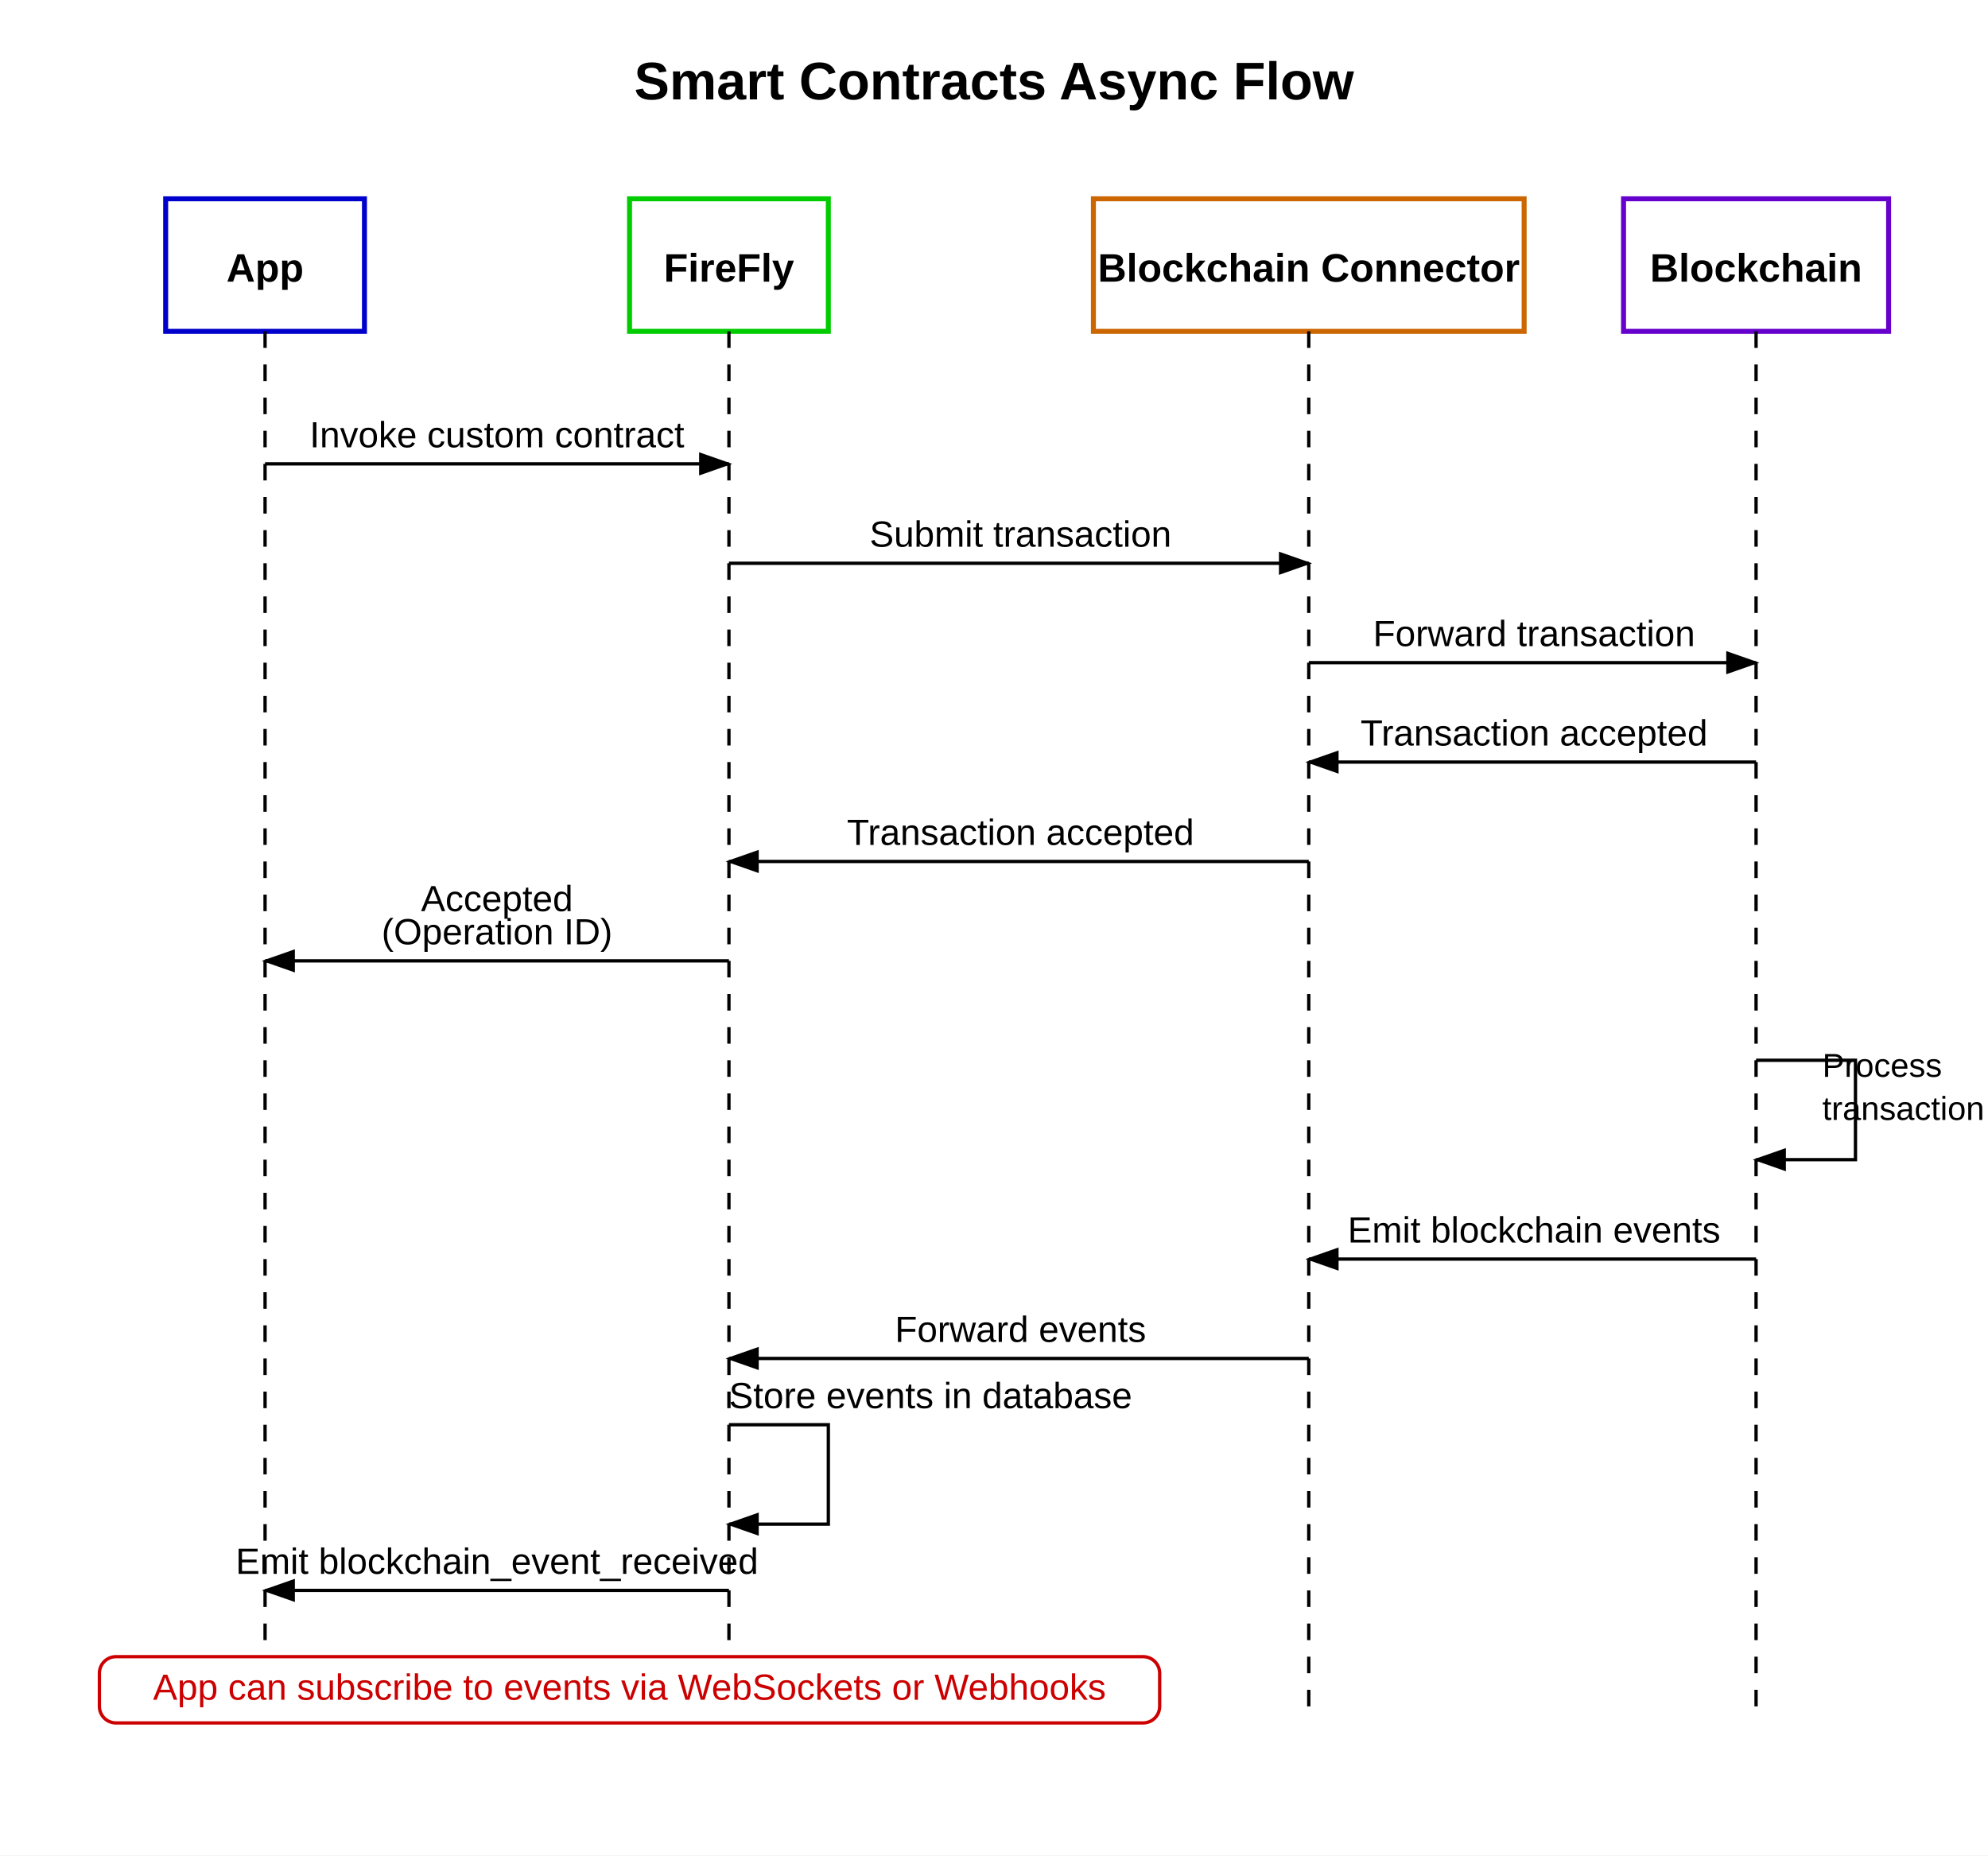
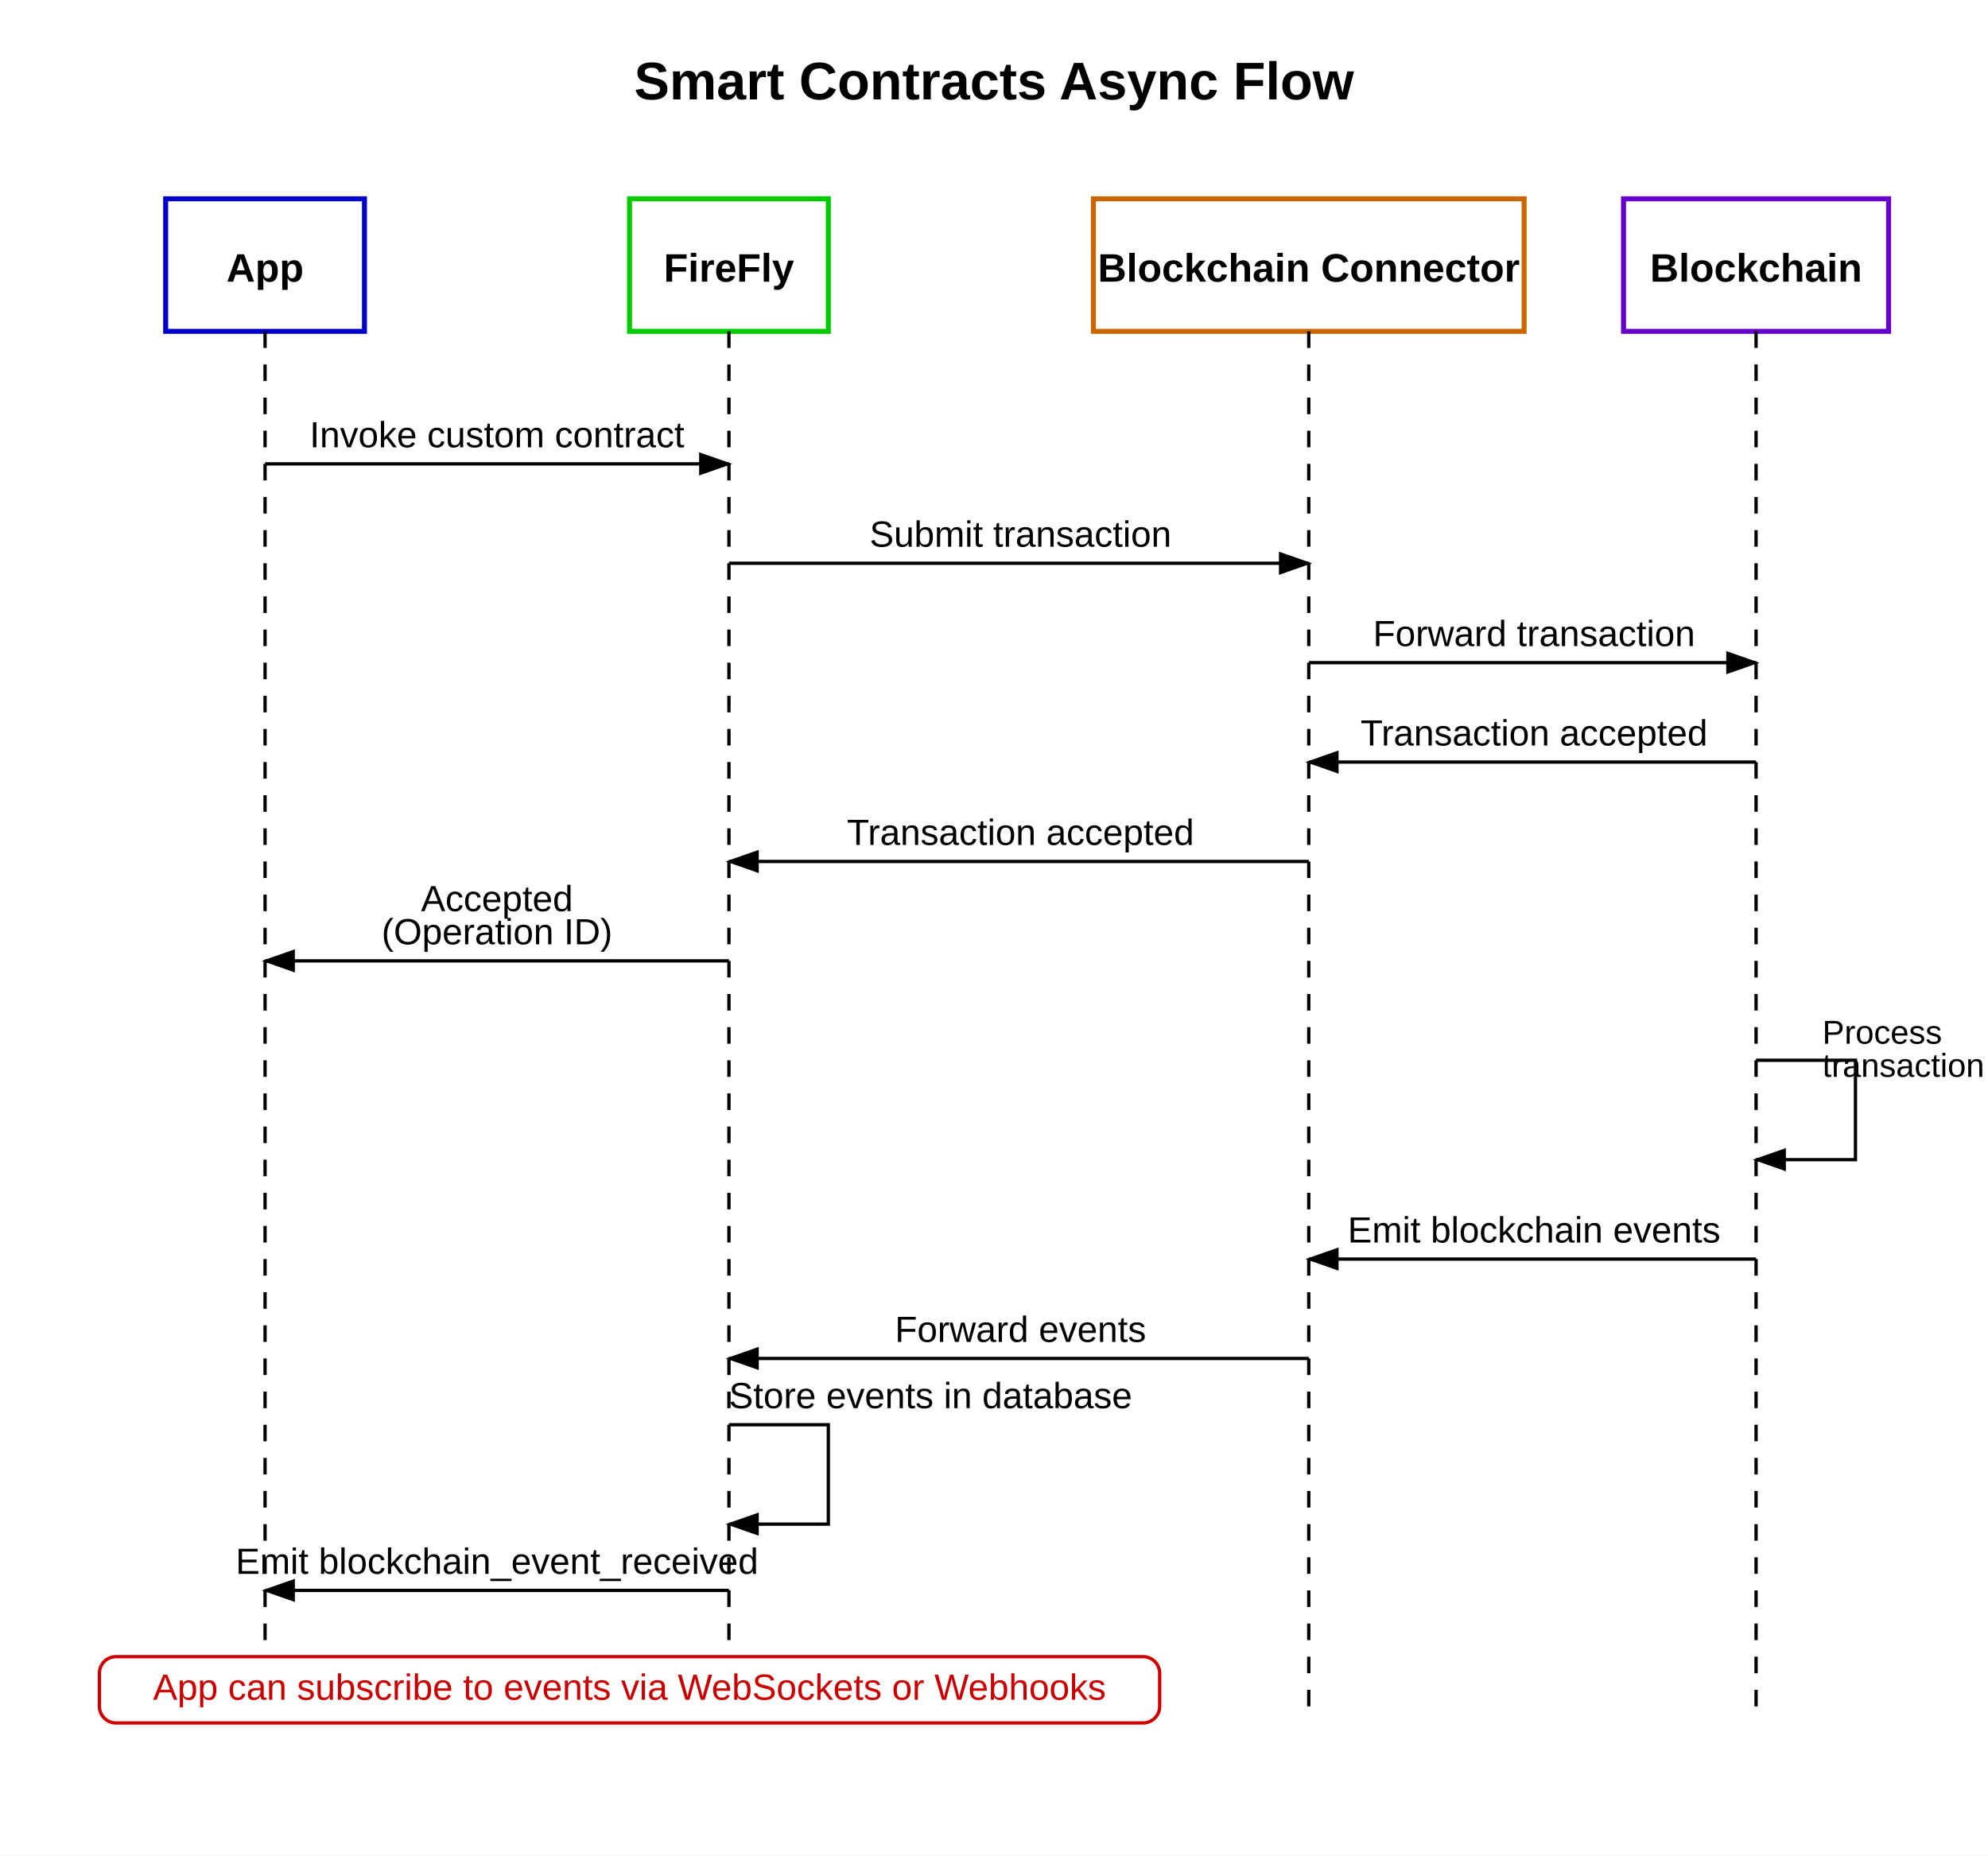
<svg xmlns="http://www.w3.org/2000/svg" width="600" height="560" viewBox="0 0 600 560">
  <rect width="600" height="560" fill="white" />
  <defs>
    <marker id="arrowhead" markerWidth="10" markerHeight="7" refX="9" refY="3.5" orient="auto">
      <polygon points="0 0, 10 3.5, 0 7" fill="#000000" />
    </marker>
  </defs>
  <text x="300" y="30" font-family="Arial" font-size="16" font-weight="bold" text-anchor="middle">Smart Contracts Async Flow</text>
  <rect x="50" y="60" width="60" height="40" fill="white" stroke="#0000CC" stroke-width="1.5" />
  <text x="80" y="85" font-family="Arial" font-size="12" font-weight="bold" text-anchor="middle">App</text>
  <rect x="190" y="60" width="60" height="40" fill="white" stroke="#00CC00" stroke-width="1.5" />
  <text x="220" y="85" font-family="Arial" font-size="12" font-weight="bold" text-anchor="middle">FireFly</text>
  <rect x="330" y="60" width="130" height="40" fill="white" stroke="#CC6600" stroke-width="1.5" />
  <text x="395" y="85" font-family="Arial" font-size="12" font-weight="bold" text-anchor="middle">Blockchain Connector</text>
  <rect x="490" y="60" width="80" height="40" fill="white" stroke="#6600CC" stroke-width="1.5" />
  <text x="530" y="85" font-family="Arial" font-size="12" font-weight="bold" text-anchor="middle">Blockchain</text>
  <line x1="80" y1="100" x2="80" y2="520" stroke="#000000" stroke-dasharray="5,5" stroke-width="1" />
  <line x1="220" y1="100" x2="220" y2="520" stroke="#000000" stroke-dasharray="5,5" stroke-width="1" />
  <line x1="395" y1="100" x2="395" y2="520" stroke="#000000" stroke-dasharray="5,5" stroke-width="1" />
  <line x1="530" y1="100" x2="530" y2="520" stroke="#000000" stroke-dasharray="5,5" stroke-width="1" />
  <line x1="80" y1="140" x2="220" y2="140" stroke="#000000" stroke-width="1" marker-end="url(#arrowhead)" />
  <text x="150" y="135" font-family="Arial" font-size="11" text-anchor="middle">Invoke custom contract</text>
  <line x1="220" y1="170" x2="395" y2="170" stroke="#000000" stroke-width="1" marker-end="url(#arrowhead)" />
  <text x="308" y="165" font-family="Arial" font-size="11" text-anchor="middle">Submit transaction</text>
  <line x1="395" y1="200" x2="530" y2="200" stroke="#000000" stroke-width="1" marker-end="url(#arrowhead)" />
  <text x="463" y="195" font-family="Arial" font-size="11" text-anchor="middle">Forward transaction</text>
  <line x1="530" y1="230" x2="395" y2="230" stroke="#000000" stroke-width="1" marker-end="url(#arrowhead)" />
  <text x="463" y="225" font-family="Arial" font-size="11" text-anchor="middle">Transaction accepted</text>
  <line x1="395" y1="260" x2="220" y2="260" stroke="#000000" stroke-width="1" marker-end="url(#arrowhead)" />
  <text x="308" y="255" font-family="Arial" font-size="11" text-anchor="middle">Transaction accepted</text>
  <line x1="220" y1="290" x2="80" y2="290" stroke="#000000" stroke-width="1" marker-end="url(#arrowhead)" />
  <text x="150" y="275" font-family="Arial" font-size="11" text-anchor="middle">Accepted</text>
  <text x="150" y="285" font-family="Arial" font-size="11" text-anchor="middle">(Operation ID)</text>
  <path d="M 530,320 L 560,320 L 560,350 L 530,350" stroke="#000000" stroke-width="1" marker-end="url(#arrowhead)" fill="none" />
-   <text x="550" y="325" font-family="Arial" font-size="10" text-anchor="start">Process</text>
-   <text x="550" y="338" font-family="Arial" font-size="10" text-anchor="start">transaction</text>
+   <text x="550" y="315" font-family="Arial" font-size="10" text-anchor="start">Process</text>
+   <text x="550" y="325" font-family="Arial" font-size="10" text-anchor="start">transaction</text>
  <line x1="530" y1="380" x2="395" y2="380" stroke="#000000" stroke-width="1" marker-end="url(#arrowhead)" />
  <text x="463" y="375" font-family="Arial" font-size="11" text-anchor="middle">Emit blockchain events</text>
  <line x1="395" y1="410" x2="220" y2="410" stroke="#000000" stroke-width="1" marker-end="url(#arrowhead)" />
  <text x="308" y="405" font-family="Arial" font-size="11" text-anchor="middle">Forward events</text>
  <path d="M 220,430 L 250,430 L 250,460 L 220,460" stroke="#000000" stroke-width="1" marker-end="url(#arrowhead)" fill="none" />
  <text x="220" y="425" font-family="Arial" font-size="11" text-anchor="start">Store events in database</text>
  <line x1="220" y1="480" x2="80" y2="480" stroke="#000000" stroke-width="1" marker-end="url(#arrowhead)" />
  <text x="150" y="475" font-family="Arial" font-size="11" text-anchor="middle">Emit blockchain_event_received</text>
  <rect x="30" y="500" width="320" height="20" fill="white" stroke="#CC0000" stroke-width="1" rx="5" ry="5" />
  <text x="190" y="513" font-family="Arial" font-size="11" text-anchor="middle" fill="#CC0000">App can subscribe to events via WebSockets or Webhooks</text>
</svg>
